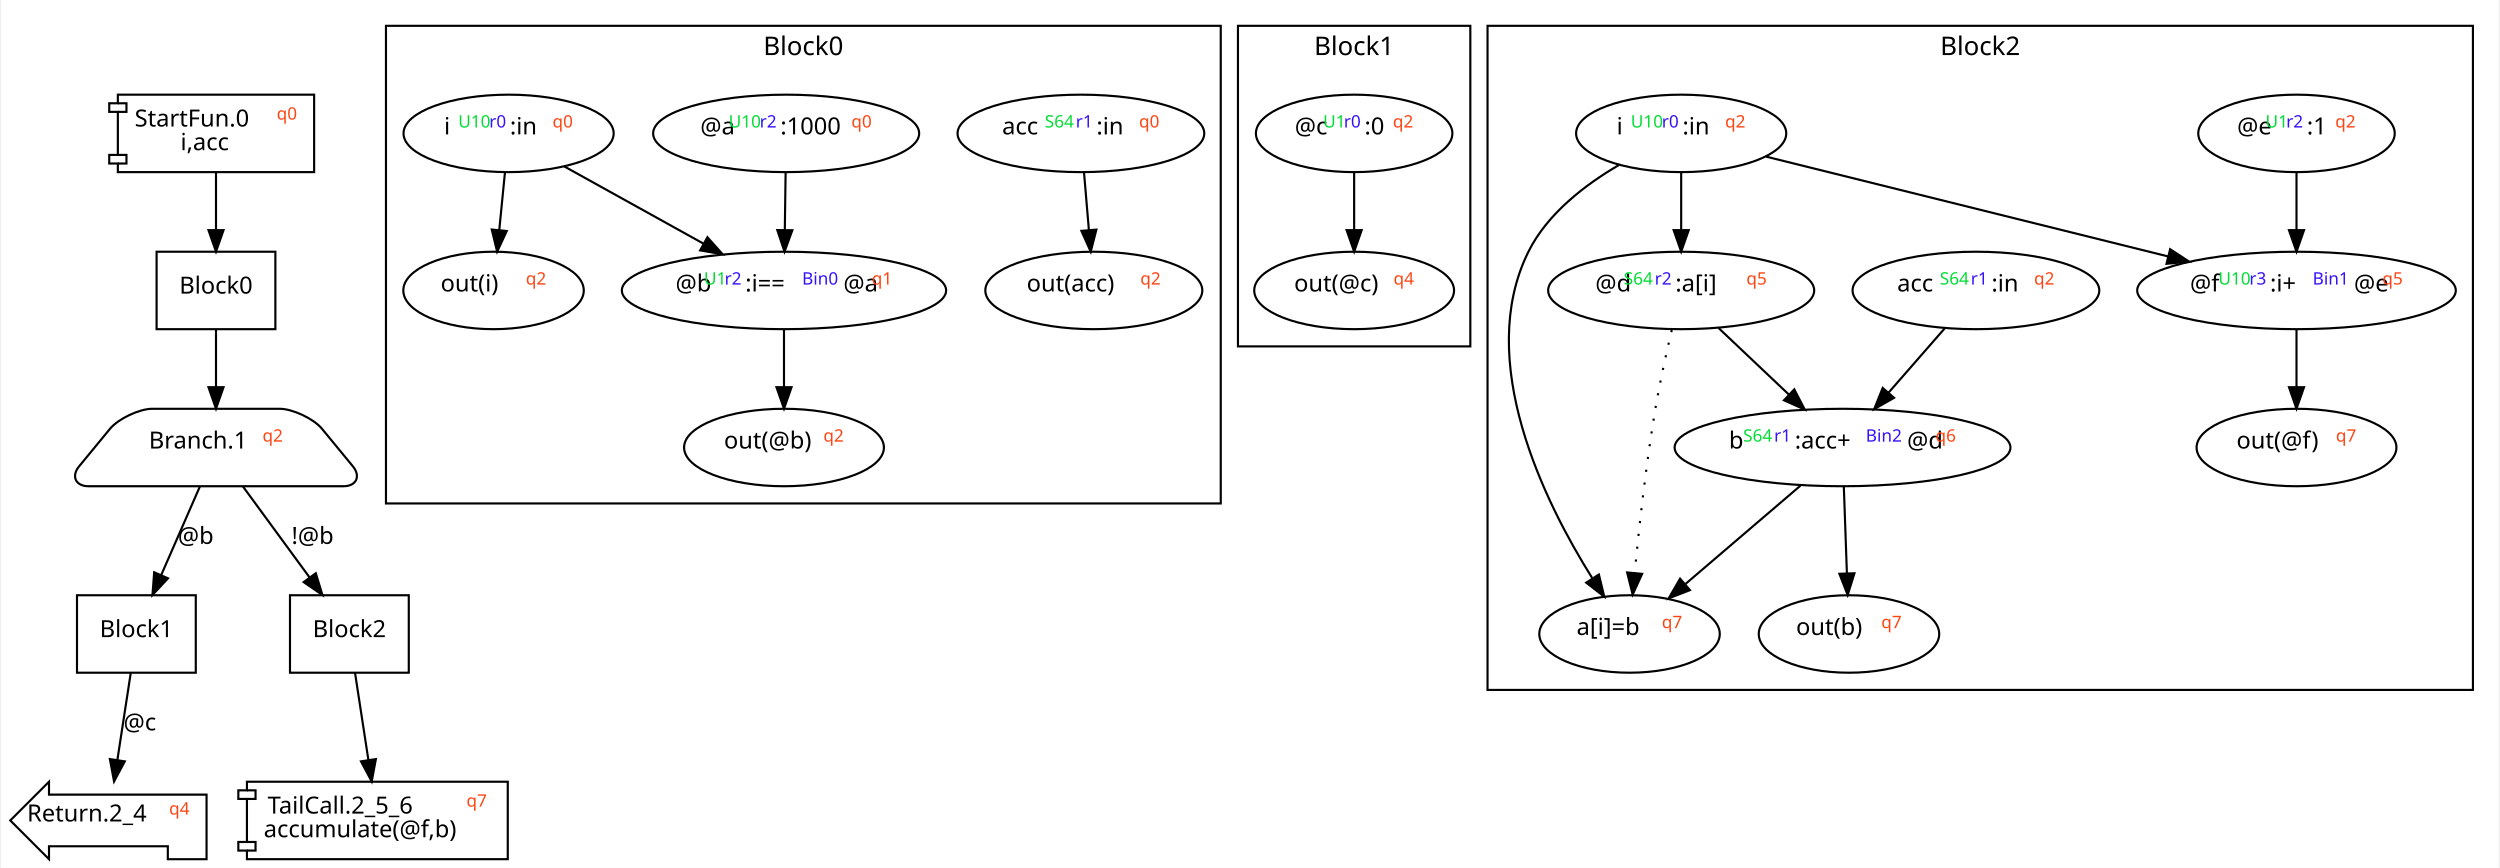
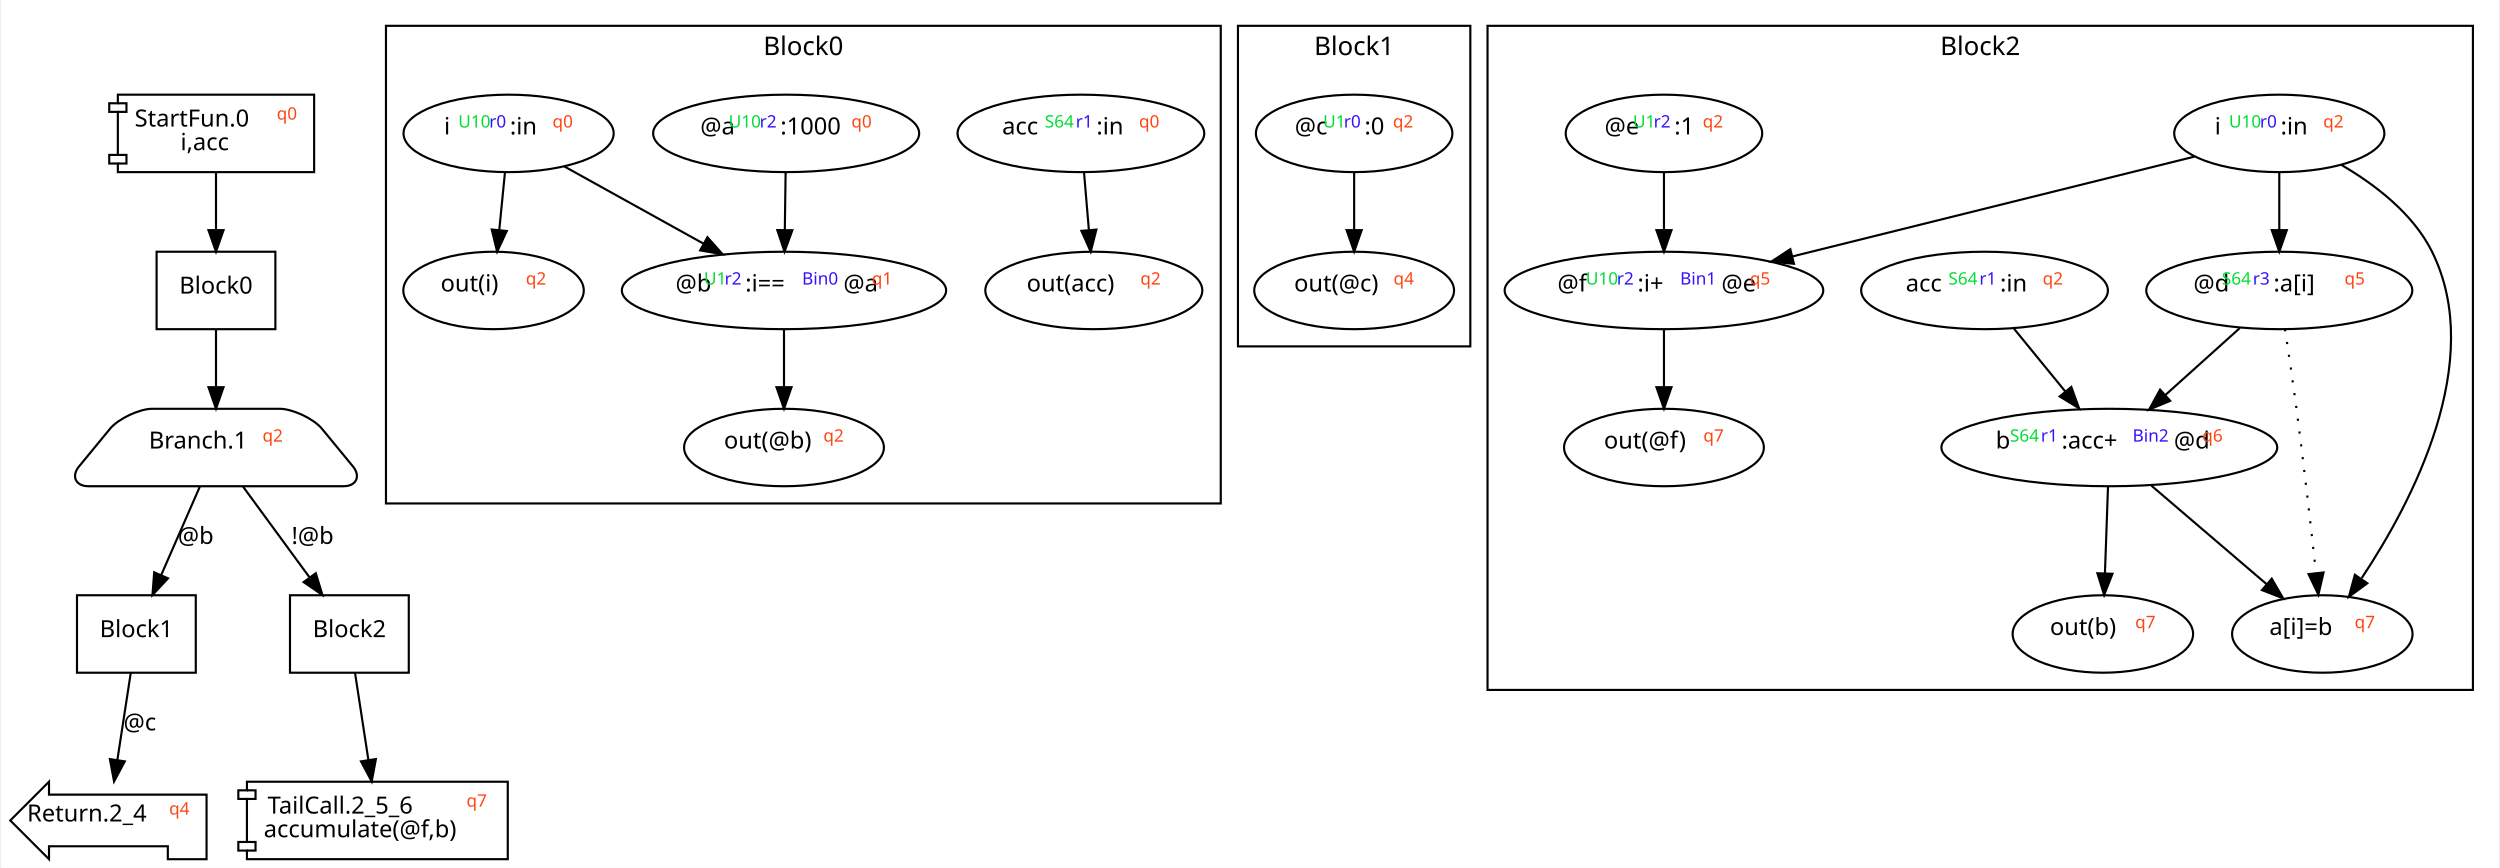
<svg xmlns="http://www.w3.org/2000/svg" width="1161pt" height="403pt" viewBox="0.00 0.00 1160.81 403.34">
  <g id="graph0" class="graph" transform="scale(1 1) rotate(0) translate(4 399.34)">
    <polygon fill="white" stroke="transparent" points="-4,4 -4,-399.34 1156.81,-399.34 1156.81,4 -4,4" />
+     <g id="clust1" class="cluster">
+       <polygon fill="none" stroke="black" points="174.81,-165.34 174.81,-387.34 562.81,-387.34 562.81,-165.34 174.81,-165.34" />
+       <text text-anchor="middle" x="368.81" y="-373.74" font-family="Monaco" font-size="12.00">Block0</text>
+     </g>
    <g id="clust2" class="cluster">
      <polygon fill="none" stroke="black" points="570.81,-238.34 570.81,-387.34 678.81,-387.34 678.81,-238.34 570.81,-238.34" />
      <text text-anchor="middle" x="624.81" y="-373.74" font-family="Monaco" font-size="12.00">Block1</text>
    </g>
    <g id="clust3" class="cluster">
      <polygon fill="none" stroke="black" points="686.81,-78.67 686.81,-387.34 1144.81,-387.34 1144.81,-78.67 686.81,-78.67" />
      <text text-anchor="middle" x="915.81" y="-373.74" font-family="Monaco" font-size="12.00">Block2</text>
-     </g>
-     <g id="clust1" class="cluster">
-       <polygon fill="none" stroke="black" points="174.81,-165.34 174.81,-387.34 562.81,-387.34 562.81,-165.34 174.81,-165.34" />
-       <text text-anchor="middle" x="368.81" y="-373.74" font-family="Monaco" font-size="12.00">Block0</text>
    </g>
    <g id="node1" class="node">
      <polygon fill="none" stroke="black" points="141.42,-355.34 50.19,-355.34 50.19,-351.34 46.19,-351.34 46.19,-347.34 50.19,-347.34 50.19,-327.34 46.19,-327.34 46.19,-323.34 50.19,-323.34 50.19,-319.34 141.42,-319.34 141.42,-355.34" />
      <polyline fill="none" stroke="black" points="50.19,-351.34 54.19,-351.34 54.19,-347.34 50.19,-347.34 " />
      <polyline fill="none" stroke="black" points="50.19,-327.34 54.19,-327.34 54.19,-323.34 50.19,-323.34 " />
      <text text-anchor="start" x="58" y="-340.54" font-family="Monaco" font-size="11.00">StartFun.0</text>
      <text text-anchor="start" x="124.01" y="-340.54" font-family="Monaco" baseline-shift="super" font-size="8.00" fill="#ff4411">q0</text>
      <text text-anchor="start" x="79.3" y="-329.54" font-family="Monaco" font-size="11.00">i,acc</text>
    </g>
    <g id="node2" class="node">
      <polygon fill="none" stroke="black" points="123.41,-282.34 68.2,-282.34 68.2,-246.34 123.41,-246.34 123.41,-282.34" />
      <text text-anchor="middle" x="95.81" y="-262.87" font-family="Monaco" font-size="11.00">Block0</text>
    </g>
    <g id="edge1" class="edge">
      <path fill="none" stroke="black" d="M95.81,-319.15C95.81,-311.13 95.81,-301.38 95.81,-292.41" />
      <polygon fill="black" stroke="black" points="99.31,-292.37 95.81,-282.37 92.31,-292.37 99.31,-292.37" />
    </g>
    <g id="node3" class="node">
      <path fill="none" stroke="black" d="M125.41,-209.34C125.41,-209.34 66.2,-209.34 66.2,-209.34 60.2,-209.34 50.39,-204.7 46.57,-200.07 46.57,-200.07 32.19,-182.6 32.19,-182.6 28.38,-177.97 30.57,-173.34 36.57,-173.34 36.57,-173.34 155.05,-173.34 155.05,-173.34 161.05,-173.34 163.23,-177.97 159.42,-182.6 159.42,-182.6 145.04,-200.07 145.04,-200.07 141.23,-204.7 131.41,-209.34 125.41,-209.34" />
      <text text-anchor="start" x="64.6" y="-190.87" font-family="Monaco" font-size="11.00">Branch.1</text>
      <text text-anchor="start" x="117.41" y="-190.87" font-family="Monaco" baseline-shift="super" font-size="8.00" fill="#ff4411">q2</text>
    </g>
    <g id="edge2" class="edge">
      <path fill="none" stroke="black" d="M95.81,-246.15C95.81,-238.13 95.81,-228.38 95.81,-219.41" />
      <polygon fill="black" stroke="black" points="99.31,-219.37 95.81,-209.37 92.31,-219.37 99.31,-219.37" />
    </g>
    <g id="node4" class="node">
      <polygon fill="none" stroke="black" points="86.41,-122.67 31.2,-122.67 31.2,-86.67 86.41,-86.67 86.41,-122.67" />
      <text text-anchor="middle" x="58.81" y="-103.2" font-family="Monaco" font-size="11.00">Block1</text>
    </g>
    <g id="edge3" class="edge">
      <path fill="none" stroke="black" d="M88.32,-173.2C83.15,-161.38 76.19,-145.44 70.32,-132.01" />
      <polygon fill="black" stroke="black" points="73.49,-130.54 66.28,-122.78 67.08,-133.34 73.49,-130.54" />
      <text text-anchor="middle" x="86.41" y="-146.54" font-family="Monaco" font-size="11.00">@b</text>
    </g>
    <g id="node5" class="node">
      <polygon fill="none" stroke="black" points="185.41,-122.67 130.2,-122.67 130.2,-86.67 185.41,-86.67 185.41,-122.67" />
      <text text-anchor="middle" x="157.81" y="-103.2" font-family="Monaco" font-size="11.00">Block2</text>
    </g>
    <g id="edge4" class="edge">
      <path fill="none" stroke="black" d="M108.35,-173.2C117.26,-161.04 129.36,-144.51 139.37,-130.85" />
      <polygon fill="black" stroke="black" points="142.19,-132.91 145.28,-122.78 136.55,-128.78 142.19,-132.91" />
      <text text-anchor="middle" x="140.71" y="-146.54" font-family="Monaco" font-size="11.00">!@b</text>
    </g>
    <g id="node6" class="node">
      <polygon fill="none" stroke="black" points="91.42,-30 18.19,-30 18.19,-36 0.19,-18 18.19,0 18.19,-6 73.42,-6 73.42,0 91.42,0 91.42,-30" />
      <text text-anchor="start" x="8" y="-17.53" font-family="Monaco" font-size="11.00">Return.2_4</text>
      <text text-anchor="start" x="74.01" y="-17.53" font-family="Monaco" baseline-shift="super" font-size="8.00" fill="#ff4411">q4</text>
    </g>
    <g id="edge5" class="edge">
      <path fill="none" stroke="black" d="M56.18,-86.53C54.4,-74.94 52.01,-59.39 49.97,-46.13" />
      <polygon fill="black" stroke="black" points="53.41,-45.46 48.43,-36.11 46.49,-46.52 53.41,-45.46" />
      <text text-anchor="middle" x="60.41" y="-59.87" font-family="Monaco" font-size="11.00">@c</text>
    </g>
    <g id="node7" class="node">
      <polygon fill="none" stroke="black" points="231.42,-36 110.19,-36 110.19,-32 106.19,-32 106.19,-28 110.19,-28 110.19,-8 106.19,-8 106.19,-4 110.19,-4 110.19,0 231.42,0 231.42,-36" />
      <polyline fill="none" stroke="black" points="110.19,-32 114.19,-32 114.19,-28 110.19,-28 " />
      <polyline fill="none" stroke="black" points="110.19,-8 114.19,-8 114.19,-4 110.19,-4 " />
      <text text-anchor="start" x="119.8" y="-21.2" font-family="Monaco" font-size="11.00">TailCall.2_5_6</text>
      <text text-anchor="start" x="212.21" y="-21.2" font-family="Monaco" baseline-shift="super" font-size="8.00" fill="#ff4411">q7</text>
      <text text-anchor="start" x="118" y="-10.2" font-family="Monaco" font-size="11.00">accumulate(@f,b)</text>
    </g>
    <g id="edge6" class="edge">
      <path fill="none" stroke="black" d="M160.44,-86.53C162.22,-74.94 164.6,-59.39 166.64,-46.13" />
      <polygon fill="black" stroke="black" points="170.12,-46.52 168.18,-36.11 163.2,-45.46 170.12,-46.52" />
    </g>
    <g id="node8" class="node">
      <ellipse fill="none" stroke="black" cx="503.81" cy="-264.34" rx="50.43" ry="18" />
      <text text-anchor="start" x="472.6" y="-263.87" font-family="Monaco" font-size="11.00">out(acc)</text>
      <text text-anchor="start" x="525.41" y="-263.87" font-family="Monaco" baseline-shift="super" font-size="8.00" fill="#ff4411">q2</text>
    </g>
    <g id="node9" class="node">
      <ellipse fill="none" stroke="black" cx="497.81" cy="-337.34" rx="57.34" ry="18" />
      <text text-anchor="start" x="461.2" y="-336.87" font-family="Monaco" font-size="11.00">acc</text>
      <text text-anchor="start" x="481" y="-336.87" font-family="Monaco" baseline-shift="super" font-size="8.00" fill="#00dd33">S64</text>
      <text text-anchor="start" x="495.41" y="-336.87" font-family="Monaco" baseline-shift="super" font-size="8.00" fill="#3311ff">r1</text>
      <text text-anchor="start" x="505.01" y="-336.87" font-family="Monaco" font-size="11.00">:in</text>
      <text text-anchor="start" x="524.81" y="-336.87" font-family="Monaco" baseline-shift="super" font-size="8.00" fill="#ff4411">q0</text>
    </g>
-     <g id="edge9" class="edge">
+     <g id="edge7" class="edge">
      <path fill="none" stroke="black" d="M499.26,-319.15C499.94,-311.13 500.76,-301.38 501.52,-292.41" />
      <polygon fill="black" stroke="black" points="505.01,-292.62 502.37,-282.37 498.04,-292.04 505.01,-292.62" />
    </g>
    <g id="node10" class="node">
      <ellipse fill="none" stroke="black" cx="231.81" cy="-337.34" rx="48.84" ry="18" />
      <text text-anchor="start" x="201.8" y="-336.87" font-family="Monaco" font-size="11.00">i</text>
      <text text-anchor="start" x="208.4" y="-336.87" font-family="Monaco" baseline-shift="super" font-size="8.00" fill="#00dd33">U10</text>
      <text text-anchor="start" x="222.8" y="-336.87" font-family="Monaco" baseline-shift="super" font-size="8.00" fill="#3311ff">r0</text>
      <text text-anchor="start" x="232.41" y="-336.87" font-family="Monaco" font-size="11.00">:in</text>
      <text text-anchor="start" x="252.21" y="-336.87" font-family="Monaco" baseline-shift="super" font-size="8.00" fill="#ff4411">q0</text>
    </g>
-     <g id="node13" class="node">
+     <g id="node12" class="node">
      <ellipse fill="none" stroke="black" cx="224.81" cy="-264.34" rx="41.94" ry="18" />
      <text text-anchor="start" x="200.2" y="-263.87" font-family="Monaco" font-size="11.00">out(i)</text>
      <text text-anchor="start" x="239.81" y="-263.87" font-family="Monaco" baseline-shift="super" font-size="8.00" fill="#ff4411">q2</text>
    </g>
-     <g id="edge11" class="edge">
+     <g id="edge8" class="edge">
      <path fill="none" stroke="black" d="M230.11,-319.15C229.32,-311.13 228.36,-301.38 227.47,-292.41" />
      <polygon fill="black" stroke="black" points="230.95,-291.97 226.49,-282.37 223.98,-292.66 230.95,-291.97" />
    </g>
    <g id="node14" class="node">
      <ellipse fill="none" stroke="black" cx="359.81" cy="-264.34" rx="75.37" ry="18" />
      <text text-anchor="start" x="309.4" y="-263.87" font-family="Monaco" font-size="11.00">@b</text>
      <text text-anchor="start" x="322.6" y="-263.87" font-family="Monaco" baseline-shift="super" font-size="8.00" fill="#00dd33">U1</text>
      <text text-anchor="start" x="332.2" y="-263.87" font-family="Monaco" baseline-shift="super" font-size="8.00" fill="#3311ff">r2</text>
      <text text-anchor="start" x="341.8" y="-263.87" font-family="Monaco" font-size="11.00">:i==</text>
      <text text-anchor="start" x="368.21" y="-263.87" font-family="Monaco" baseline-shift="super" font-size="8.00" fill="#3311ff">Bin0</text>
      <text text-anchor="start" x="387.41" y="-263.87" font-family="Monaco" font-size="11.00">@a</text>
      <text text-anchor="start" x="400.61" y="-263.87" font-family="Monaco" baseline-shift="super" font-size="8.00" fill="#ff4411">q1</text>
    </g>
-     <g id="edge7" class="edge">
+     <g id="edge9" class="edge">
      <path fill="none" stroke="black" d="M257.71,-321.97C276.29,-311.66 301.61,-297.62 322.38,-286.1" />
      <polygon fill="black" stroke="black" points="324.22,-289.08 331.27,-281.17 320.83,-282.96 324.22,-289.08" />
    </g>
    <g id="node11" class="node">
-       <ellipse fill="none" stroke="black" cx="359.81" cy="-191.34" rx="46.44" ry="18" />
-       <text text-anchor="start" x="331.9" y="-190.87" font-family="Monaco" font-size="11.00">out(@b)</text>
-       <text text-anchor="start" x="378.11" y="-190.87" font-family="Monaco" baseline-shift="super" font-size="8.00" fill="#ff4411">q2</text>
-     </g>
-     <g id="node12" class="node">
      <ellipse fill="none" stroke="black" cx="360.81" cy="-337.34" rx="61.83" ry="18" />
      <text text-anchor="start" x="320.9" y="-336.87" font-family="Monaco" font-size="11.00">@a</text>
      <text text-anchor="start" x="334.1" y="-336.87" font-family="Monaco" baseline-shift="super" font-size="8.00" fill="#00dd33">U10</text>
      <text text-anchor="start" x="348.5" y="-336.87" font-family="Monaco" baseline-shift="super" font-size="8.00" fill="#3311ff">r2</text>
      <text text-anchor="start" x="358.11" y="-336.87" font-family="Monaco" font-size="11.00">:1000</text>
      <text text-anchor="start" x="391.11" y="-336.87" font-family="Monaco" baseline-shift="super" font-size="8.00" fill="#ff4411">q0</text>
    </g>
-     <g id="edge8" class="edge">
+     <g id="edge10" class="edge">
      <path fill="none" stroke="black" d="M360.56,-319.15C360.45,-311.13 360.31,-301.38 360.19,-292.41" />
      <polygon fill="black" stroke="black" points="363.69,-292.32 360.05,-282.37 356.69,-292.41 363.69,-292.32" />
    </g>
-     <g id="edge10" class="edge">
+     <g id="node13" class="node">
+       <ellipse fill="none" stroke="black" cx="359.81" cy="-191.34" rx="46.44" ry="18" />
+       <text text-anchor="start" x="331.9" y="-190.87" font-family="Monaco" font-size="11.00">out(@b)</text>
+       <text text-anchor="start" x="378.11" y="-190.87" font-family="Monaco" baseline-shift="super" font-size="8.00" fill="#ff4411">q2</text>
+     </g>
+     <g id="edge11" class="edge">
      <path fill="none" stroke="black" d="M359.81,-246.15C359.81,-238.13 359.81,-228.38 359.81,-219.41" />
      <polygon fill="black" stroke="black" points="363.31,-219.37 359.81,-209.37 356.31,-219.37 363.31,-219.37" />
    </g>
    <g id="node15" class="node">
      <ellipse fill="none" stroke="black" cx="624.81" cy="-337.34" rx="45.66" ry="18" />
      <text text-anchor="start" x="597.2" y="-336.87" font-family="Monaco" font-size="11.00">@c</text>
      <text text-anchor="start" x="610.4" y="-336.87" font-family="Monaco" baseline-shift="super" font-size="8.00" fill="#00dd33">U1</text>
      <text text-anchor="start" x="620.01" y="-336.87" font-family="Monaco" baseline-shift="super" font-size="8.00" fill="#3311ff">r0</text>
      <text text-anchor="start" x="629.61" y="-336.87" font-family="Monaco" font-size="11.00">:0</text>
      <text text-anchor="start" x="642.81" y="-336.87" font-family="Monaco" baseline-shift="super" font-size="8.00" fill="#ff4411">q2</text>
    </g>
    <g id="node16" class="node">
      <ellipse fill="none" stroke="black" cx="624.81" cy="-264.34" rx="46.44" ry="18" />
      <text text-anchor="start" x="596.9" y="-263.87" font-family="Monaco" font-size="11.00">out(@c)</text>
      <text text-anchor="start" x="643.11" y="-263.87" font-family="Monaco" baseline-shift="super" font-size="8.00" fill="#ff4411">q4</text>
    </g>
    <g id="edge12" class="edge">
      <path fill="none" stroke="black" d="M624.81,-319.15C624.81,-311.13 624.81,-301.38 624.81,-292.41" />
      <polygon fill="black" stroke="black" points="628.31,-292.37 624.81,-282.37 621.31,-292.37 628.31,-292.37" />
    </g>
    <g id="node17" class="node">
-       <ellipse fill="none" stroke="black" cx="1062.81" cy="-337.34" rx="45.66" ry="18" />
-       <text text-anchor="start" x="1035.2" y="-336.87" font-family="Monaco" font-size="11.00">@e</text>
-       <text text-anchor="start" x="1048.4" y="-336.87" font-family="Monaco" baseline-shift="super" font-size="8.00" fill="#00dd33">U1</text>
-       <text text-anchor="start" x="1058.01" y="-336.87" font-family="Monaco" baseline-shift="super" font-size="8.00" fill="#3311ff">r2</text>
-       <text text-anchor="start" x="1067.61" y="-336.87" font-family="Monaco" font-size="11.00">:1</text>
-       <text text-anchor="start" x="1080.81" y="-336.87" font-family="Monaco" baseline-shift="super" font-size="8.00" fill="#ff4411">q2</text>
+       <ellipse fill="none" stroke="black" cx="768.81" cy="-337.34" rx="45.66" ry="18" />
+       <text text-anchor="start" x="741.2" y="-336.87" font-family="Monaco" font-size="11.00">@e</text>
+       <text text-anchor="start" x="754.4" y="-336.87" font-family="Monaco" baseline-shift="super" font-size="8.00" fill="#00dd33">U1</text>
+       <text text-anchor="start" x="764.01" y="-336.87" font-family="Monaco" baseline-shift="super" font-size="8.00" fill="#3311ff">r2</text>
+       <text text-anchor="start" x="773.61" y="-336.87" font-family="Monaco" font-size="11.00">:1</text>
+       <text text-anchor="start" x="786.81" y="-336.87" font-family="Monaco" baseline-shift="super" font-size="8.00" fill="#ff4411">q2</text>
+     </g>
+     <g id="node21" class="node">
+       <ellipse fill="none" stroke="black" cx="768.81" cy="-264.34" rx="74.05" ry="18" />
+       <text text-anchor="start" x="719.3" y="-263.87" font-family="Monaco" font-size="11.00">@f</text>
+       <text text-anchor="start" x="732.5" y="-263.87" font-family="Monaco" baseline-shift="super" font-size="8.00" fill="#00dd33">U10</text>
+       <text text-anchor="start" x="746.9" y="-263.87" font-family="Monaco" baseline-shift="super" font-size="8.00" fill="#3311ff">r2</text>
+       <text text-anchor="start" x="756.5" y="-263.87" font-family="Monaco" font-size="11.00">:i+</text>
+       <text text-anchor="start" x="776.31" y="-263.87" font-family="Monaco" baseline-shift="super" font-size="8.00" fill="#3311ff">Bin1</text>
+       <text text-anchor="start" x="795.51" y="-263.87" font-family="Monaco" font-size="11.00">@e</text>
+       <text text-anchor="start" x="808.71" y="-263.87" font-family="Monaco" baseline-shift="super" font-size="8.00" fill="#ff4411">q5</text>
+     </g>
+     <g id="edge13" class="edge">
+       <path fill="none" stroke="black" d="M768.81,-319.15C768.81,-311.13 768.81,-301.38 768.81,-292.41" />
+       <polygon fill="black" stroke="black" points="772.31,-292.37 768.81,-282.37 765.31,-292.37 772.31,-292.37" />
+     </g>
+     <g id="node18" class="node">
+       <ellipse fill="none" stroke="black" cx="972.81" cy="-104.67" rx="41.94" ry="18" />
+       <text text-anchor="start" x="948.2" y="-104.2" font-family="Monaco" font-size="11.00">out(b)</text>
+       <text text-anchor="start" x="987.81" y="-104.2" font-family="Monaco" baseline-shift="super" font-size="8.00" fill="#ff4411">q7</text>
+     </g>
+     <g id="node19" class="node">
+       <ellipse fill="none" stroke="black" cx="917.81" cy="-264.34" rx="57.34" ry="18" />
+       <text text-anchor="start" x="881.2" y="-263.87" font-family="Monaco" font-size="11.00">acc</text>
+       <text text-anchor="start" x="901" y="-263.87" font-family="Monaco" baseline-shift="super" font-size="8.00" fill="#00dd33">S64</text>
+       <text text-anchor="start" x="915.41" y="-263.87" font-family="Monaco" baseline-shift="super" font-size="8.00" fill="#3311ff">r1</text>
+       <text text-anchor="start" x="925.01" y="-263.87" font-family="Monaco" font-size="11.00">:in</text>
+       <text text-anchor="start" x="944.81" y="-263.87" font-family="Monaco" baseline-shift="super" font-size="8.00" fill="#ff4411">q2</text>
+     </g>
+     <g id="node23" class="node">
+       <ellipse fill="none" stroke="black" cx="975.81" cy="-191.34" rx="78.05" ry="18" />
+       <text text-anchor="start" x="923" y="-190.87" font-family="Monaco" font-size="11.00">b</text>
+       <text text-anchor="start" x="929.6" y="-190.87" font-family="Monaco" baseline-shift="super" font-size="8.00" fill="#00dd33">S64</text>
+       <text text-anchor="start" x="944" y="-190.87" font-family="Monaco" baseline-shift="super" font-size="8.00" fill="#3311ff">r1</text>
+       <text text-anchor="start" x="953.6" y="-190.87" font-family="Monaco" font-size="11.00">:acc+</text>
+       <text text-anchor="start" x="986.61" y="-190.87" font-family="Monaco" baseline-shift="super" font-size="8.00" fill="#3311ff">Bin2</text>
+       <text text-anchor="start" x="1005.81" y="-190.87" font-family="Monaco" font-size="11.00">@d</text>
+       <text text-anchor="start" x="1019.01" y="-190.87" font-family="Monaco" baseline-shift="super" font-size="8.00" fill="#ff4411">q6</text>
+     </g>
+     <g id="edge14" class="edge">
+       <path fill="none" stroke="black" d="M931.55,-246.51C938.67,-237.8 947.5,-226.98 955.4,-217.32" />
+       <polygon fill="black" stroke="black" points="958.14,-219.49 961.76,-209.54 952.72,-215.07 958.14,-219.49" />
+     </g>
+     <g id="node20" class="node">
+       <ellipse fill="none" stroke="black" cx="1074.81" cy="-104.67" rx="41.94" ry="18" />
+       <text text-anchor="start" x="1050.2" y="-104.2" font-family="Monaco" font-size="11.00">a[i]=b</text>
+       <text text-anchor="start" x="1089.81" y="-104.2" font-family="Monaco" baseline-shift="super" font-size="8.00" fill="#ff4411">q7</text>
+     </g>
+     <g id="node22" class="node">
+       <ellipse fill="none" stroke="black" cx="768.81" cy="-191.34" rx="46.44" ry="18" />
+       <text text-anchor="start" x="740.9" y="-190.87" font-family="Monaco" font-size="11.00">out(@f)</text>
+       <text text-anchor="start" x="787.11" y="-190.87" font-family="Monaco" baseline-shift="super" font-size="8.00" fill="#ff4411">q7</text>
+     </g>
+     <g id="edge15" class="edge">
+       <path fill="none" stroke="black" d="M768.81,-246.15C768.81,-238.13 768.81,-228.38 768.81,-219.41" />
+       <polygon fill="black" stroke="black" points="772.31,-219.37 768.81,-209.37 765.31,-219.37 772.31,-219.37" />
+     </g>
+     <g id="edge16" class="edge">
+       <path fill="none" stroke="black" d="M975.2,-173.2C974.79,-161.61 974.24,-146.06 973.77,-132.8" />
+       <polygon fill="black" stroke="black" points="977.26,-132.65 973.41,-122.78 970.27,-132.89 977.26,-132.65" />
+     </g>
+     <g id="edge17" class="edge">
+       <path fill="none" stroke="black" d="M995.37,-173.61C1010.67,-160.52 1032.09,-142.2 1048.83,-127.89" />
+       <polygon fill="black" stroke="black" points="1051.3,-130.38 1056.62,-121.22 1046.75,-125.06 1051.3,-130.38" />
+     </g>
+     <g id="node24" class="node">
+       <ellipse fill="none" stroke="black" cx="1054.81" cy="-337.34" rx="48.84" ry="18" />
+       <text text-anchor="start" x="1024.8" y="-336.87" font-family="Monaco" font-size="11.00">i</text>
+       <text text-anchor="start" x="1031.4" y="-336.87" font-family="Monaco" baseline-shift="super" font-size="8.00" fill="#00dd33">U10</text>
+       <text text-anchor="start" x="1045.8" y="-336.87" font-family="Monaco" baseline-shift="super" font-size="8.00" fill="#3311ff">r0</text>
+       <text text-anchor="start" x="1055.41" y="-336.87" font-family="Monaco" font-size="11.00">:in</text>
+       <text text-anchor="start" x="1075.21" y="-336.87" font-family="Monaco" baseline-shift="super" font-size="8.00" fill="#ff4411">q2</text>
+     </g>
+     <g id="edge18" class="edge">
+       <path fill="none" stroke="black" d="M1083.7,-322.66C1099.25,-313.6 1117,-300.1 1125.81,-282.34 1151.06,-231.4 1116.5,-165.84 1093.12,-130.65" />
+       <polygon fill="black" stroke="black" points="1095.71,-128.24 1087.17,-121.97 1089.94,-132.2 1095.71,-128.24" />
+     </g>
+     <g id="edge19" class="edge">
+       <path fill="none" stroke="black" d="M1015.34,-326.54C966.98,-314.54 884.59,-294.08 828.48,-280.15" />
+       <polygon fill="black" stroke="black" points="829.22,-276.73 818.67,-277.72 827.53,-283.52 829.22,-276.73" />
    </g>
    <g id="node25" class="node">
-       <ellipse fill="none" stroke="black" cx="1062.81" cy="-264.34" rx="74.05" ry="18" />
-       <text text-anchor="start" x="1013.3" y="-263.87" font-family="Monaco" font-size="11.00">@f</text>
-       <text text-anchor="start" x="1026.5" y="-263.87" font-family="Monaco" baseline-shift="super" font-size="8.00" fill="#00dd33">U10</text>
-       <text text-anchor="start" x="1040.9" y="-263.87" font-family="Monaco" baseline-shift="super" font-size="8.00" fill="#3311ff">r3</text>
-       <text text-anchor="start" x="1050.5" y="-263.87" font-family="Monaco" font-size="11.00">:i+</text>
-       <text text-anchor="start" x="1070.31" y="-263.87" font-family="Monaco" baseline-shift="super" font-size="8.00" fill="#3311ff">Bin1</text>
-       <text text-anchor="start" x="1089.51" y="-263.87" font-family="Monaco" font-size="11.00">@e</text>
-       <text text-anchor="start" x="1102.71" y="-263.87" font-family="Monaco" baseline-shift="super" font-size="8.00" fill="#ff4411">q5</text>
+       <ellipse fill="none" stroke="black" cx="1054.81" cy="-264.34" rx="61.83" ry="18" />
+       <text text-anchor="start" x="1014.9" y="-263.87" font-family="Monaco" font-size="11.00">@d</text>
+       <text text-anchor="start" x="1028.1" y="-263.87" font-family="Monaco" baseline-shift="super" font-size="8.00" fill="#00dd33">S64</text>
+       <text text-anchor="start" x="1042.5" y="-263.87" font-family="Monaco" baseline-shift="super" font-size="8.00" fill="#3311ff">r3</text>
+       <text text-anchor="start" x="1052.11" y="-263.87" font-family="Monaco" font-size="11.00">:a[i]</text>
+       <text text-anchor="start" x="1085.11" y="-263.87" font-family="Monaco" baseline-shift="super" font-size="8.00" fill="#ff4411">q5</text>
    </g>
    <g id="edge20" class="edge">
-       <path fill="none" stroke="black" d="M1062.81,-319.15C1062.81,-311.13 1062.81,-301.38 1062.81,-292.41" />
-       <polygon fill="black" stroke="black" points="1066.31,-292.37 1062.81,-282.37 1059.31,-292.37 1066.31,-292.37" />
-     </g>
-     <g id="node18" class="node">
-       <ellipse fill="none" stroke="black" cx="854.81" cy="-104.67" rx="41.94" ry="18" />
-       <text text-anchor="start" x="830.2" y="-104.2" font-family="Monaco" font-size="11.00">out(b)</text>
-       <text text-anchor="start" x="869.81" y="-104.2" font-family="Monaco" baseline-shift="super" font-size="8.00" fill="#ff4411">q7</text>
-     </g>
-     <g id="node19" class="node">
-       <ellipse fill="none" stroke="black" cx="752.81" cy="-104.67" rx="41.94" ry="18" />
-       <text text-anchor="start" x="728.2" y="-104.2" font-family="Monaco" font-size="11.00">a[i]=b</text>
-       <text text-anchor="start" x="767.81" y="-104.2" font-family="Monaco" baseline-shift="super" font-size="8.00" fill="#ff4411">q7</text>
-     </g>
-     <g id="node20" class="node">
-       <ellipse fill="none" stroke="black" cx="851.81" cy="-191.34" rx="78.05" ry="18" />
-       <text text-anchor="start" x="799" y="-190.87" font-family="Monaco" font-size="11.00">b</text>
-       <text text-anchor="start" x="805.6" y="-190.87" font-family="Monaco" baseline-shift="super" font-size="8.00" fill="#00dd33">S64</text>
-       <text text-anchor="start" x="820" y="-190.87" font-family="Monaco" baseline-shift="super" font-size="8.00" fill="#3311ff">r1</text>
-       <text text-anchor="start" x="829.6" y="-190.87" font-family="Monaco" font-size="11.00">:acc+</text>
-       <text text-anchor="start" x="862.61" y="-190.87" font-family="Monaco" baseline-shift="super" font-size="8.00" fill="#3311ff">Bin2</text>
-       <text text-anchor="start" x="881.81" y="-190.87" font-family="Monaco" font-size="11.00">@d</text>
-       <text text-anchor="start" x="895.01" y="-190.87" font-family="Monaco" baseline-shift="super" font-size="8.00" fill="#ff4411">q6</text>
-     </g>
-     <g id="edge19" class="edge">
-       <path fill="none" stroke="black" d="M852.41,-173.2C852.82,-161.61 853.38,-146.06 853.84,-132.8" />
-       <polygon fill="black" stroke="black" points="857.34,-132.89 854.2,-122.78 850.35,-132.65 857.34,-132.89" />
-     </g>
-     <g id="edge14" class="edge">
-       <path fill="none" stroke="black" d="M832.25,-173.61C816.94,-160.52 795.53,-142.2 778.78,-127.89" />
-       <polygon fill="black" stroke="black" points="780.86,-125.06 770.99,-121.22 776.31,-130.38 780.86,-125.06" />
-     </g>
-     <g id="node21" class="node">
-       <ellipse fill="none" stroke="black" cx="913.81" cy="-264.34" rx="57.34" ry="18" />
-       <text text-anchor="start" x="877.2" y="-263.87" font-family="Monaco" font-size="11.00">acc</text>
-       <text text-anchor="start" x="897" y="-263.87" font-family="Monaco" baseline-shift="super" font-size="8.00" fill="#00dd33">S64</text>
-       <text text-anchor="start" x="911.41" y="-263.87" font-family="Monaco" baseline-shift="super" font-size="8.00" fill="#3311ff">r1</text>
-       <text text-anchor="start" x="921.01" y="-263.87" font-family="Monaco" font-size="11.00">:in</text>
-       <text text-anchor="start" x="940.81" y="-263.87" font-family="Monaco" baseline-shift="super" font-size="8.00" fill="#ff4411">q2</text>
-     </g>
-     <g id="edge16" class="edge">
-       <path fill="none" stroke="black" d="M899.43,-246.87C891.64,-237.95 881.86,-226.75 873.19,-216.83" />
-       <polygon fill="black" stroke="black" points="875.75,-214.44 866.54,-209.21 870.48,-219.04 875.75,-214.44" />
-     </g>
-     <g id="node22" class="node">
-       <ellipse fill="none" stroke="black" cx="776.81" cy="-337.34" rx="48.84" ry="18" />
-       <text text-anchor="start" x="746.8" y="-336.87" font-family="Monaco" font-size="11.00">i</text>
-       <text text-anchor="start" x="753.4" y="-336.87" font-family="Monaco" baseline-shift="super" font-size="8.00" fill="#00dd33">U10</text>
-       <text text-anchor="start" x="767.8" y="-336.87" font-family="Monaco" baseline-shift="super" font-size="8.00" fill="#3311ff">r0</text>
-       <text text-anchor="start" x="777.41" y="-336.87" font-family="Monaco" font-size="11.00">:in</text>
-       <text text-anchor="start" x="797.21" y="-336.87" font-family="Monaco" baseline-shift="super" font-size="8.00" fill="#ff4411">q2</text>
-     </g>
-     <g id="edge15" class="edge">
-       <path fill="none" stroke="black" d="M747.91,-322.66C732.36,-313.6 714.61,-300.1 705.81,-282.34 680.7,-231.7 713.27,-166.02 735.42,-130.73" />
-       <polygon fill="black" stroke="black" points="738.56,-132.32 741.06,-122.03 732.68,-128.52 738.56,-132.32" />
-     </g>
-     <g id="node23" class="node">
-       <ellipse fill="none" stroke="black" cx="776.81" cy="-264.34" rx="61.83" ry="18" />
-       <text text-anchor="start" x="736.9" y="-263.87" font-family="Monaco" font-size="11.00">@d</text>
-       <text text-anchor="start" x="750.1" y="-263.87" font-family="Monaco" baseline-shift="super" font-size="8.00" fill="#00dd33">S64</text>
-       <text text-anchor="start" x="764.5" y="-263.87" font-family="Monaco" baseline-shift="super" font-size="8.00" fill="#3311ff">r2</text>
-       <text text-anchor="start" x="774.11" y="-263.87" font-family="Monaco" font-size="11.00">:a[i]</text>
-       <text text-anchor="start" x="807.11" y="-263.87" font-family="Monaco" baseline-shift="super" font-size="8.00" fill="#ff4411">q5</text>
-     </g>
-     <g id="edge13" class="edge">
-       <path fill="none" stroke="black" d="M776.81,-319.15C776.81,-311.13 776.81,-301.38 776.81,-292.41" />
-       <polygon fill="black" stroke="black" points="780.31,-292.37 776.81,-282.37 773.31,-292.37 780.31,-292.37" />
+       <path fill="none" stroke="black" d="M1054.81,-319.15C1054.81,-311.13 1054.81,-301.38 1054.81,-292.41" />
+       <polygon fill="black" stroke="black" points="1058.31,-292.37 1054.81,-282.37 1051.31,-292.37 1058.31,-292.37" />
+     </g>
+     <g id="edge22" class="edge">
+       <path fill="none" stroke="black" stroke-dasharray="1,5" d="M1057.47,-246.33C1059.09,-235.71 1061.17,-221.74 1062.81,-209.34 1066.22,-183.49 1069.58,-153.94 1071.88,-133.02" />
+       <polygon fill="black" stroke="black" points="1075.38,-133.25 1072.98,-122.93 1068.42,-132.49 1075.38,-133.25" />
    </g>
    <g id="edge21" class="edge">
-       <path fill="none" stroke="black" d="M816.27,-326.54C864.63,-314.54 947.02,-294.08 1003.13,-280.15" />
-       <polygon fill="black" stroke="black" points="1004.08,-283.52 1012.94,-277.72 1002.39,-276.73 1004.08,-283.52" />
-     </g>
-     <g id="edge22" class="edge">
-       <path fill="none" stroke="black" stroke-dasharray="1,5" d="M772.45,-245.92C769.94,-235.38 766.88,-221.65 764.81,-209.34 760.47,-183.62 757.22,-154.06 755.2,-133.1" />
-       <polygon fill="black" stroke="black" points="758.67,-132.62 754.26,-122.99 751.7,-133.27 758.67,-132.62" />
-     </g>
-     <g id="edge17" class="edge">
-       <path fill="none" stroke="black" d="M794.2,-246.87C803.88,-237.71 816.1,-226.14 826.79,-216.02" />
-       <polygon fill="black" stroke="black" points="829.39,-218.38 834.25,-208.96 824.58,-213.29 829.39,-218.38" />
-     </g>
-     <g id="node24" class="node">
-       <ellipse fill="none" stroke="black" cx="1062.81" cy="-191.34" rx="46.44" ry="18" />
-       <text text-anchor="start" x="1034.9" y="-190.87" font-family="Monaco" font-size="11.00">out(@f)</text>
-       <text text-anchor="start" x="1081.11" y="-190.87" font-family="Monaco" baseline-shift="super" font-size="8.00" fill="#ff4411">q7</text>
-     </g>
-     <g id="edge18" class="edge">
-       <path fill="none" stroke="black" d="M1062.81,-246.15C1062.81,-238.13 1062.81,-228.38 1062.81,-219.41" />
-       <polygon fill="black" stroke="black" points="1066.31,-219.37 1062.81,-209.37 1059.31,-219.37 1066.31,-219.37" />
+       <path fill="none" stroke="black" d="M1036.48,-246.87C1026.19,-237.62 1013.17,-225.91 1001.83,-215.72" />
+       <polygon fill="black" stroke="black" points="1004.08,-213.04 994.3,-208.96 999.4,-218.25 1004.08,-213.04" />
    </g>
  </g>
</svg>
